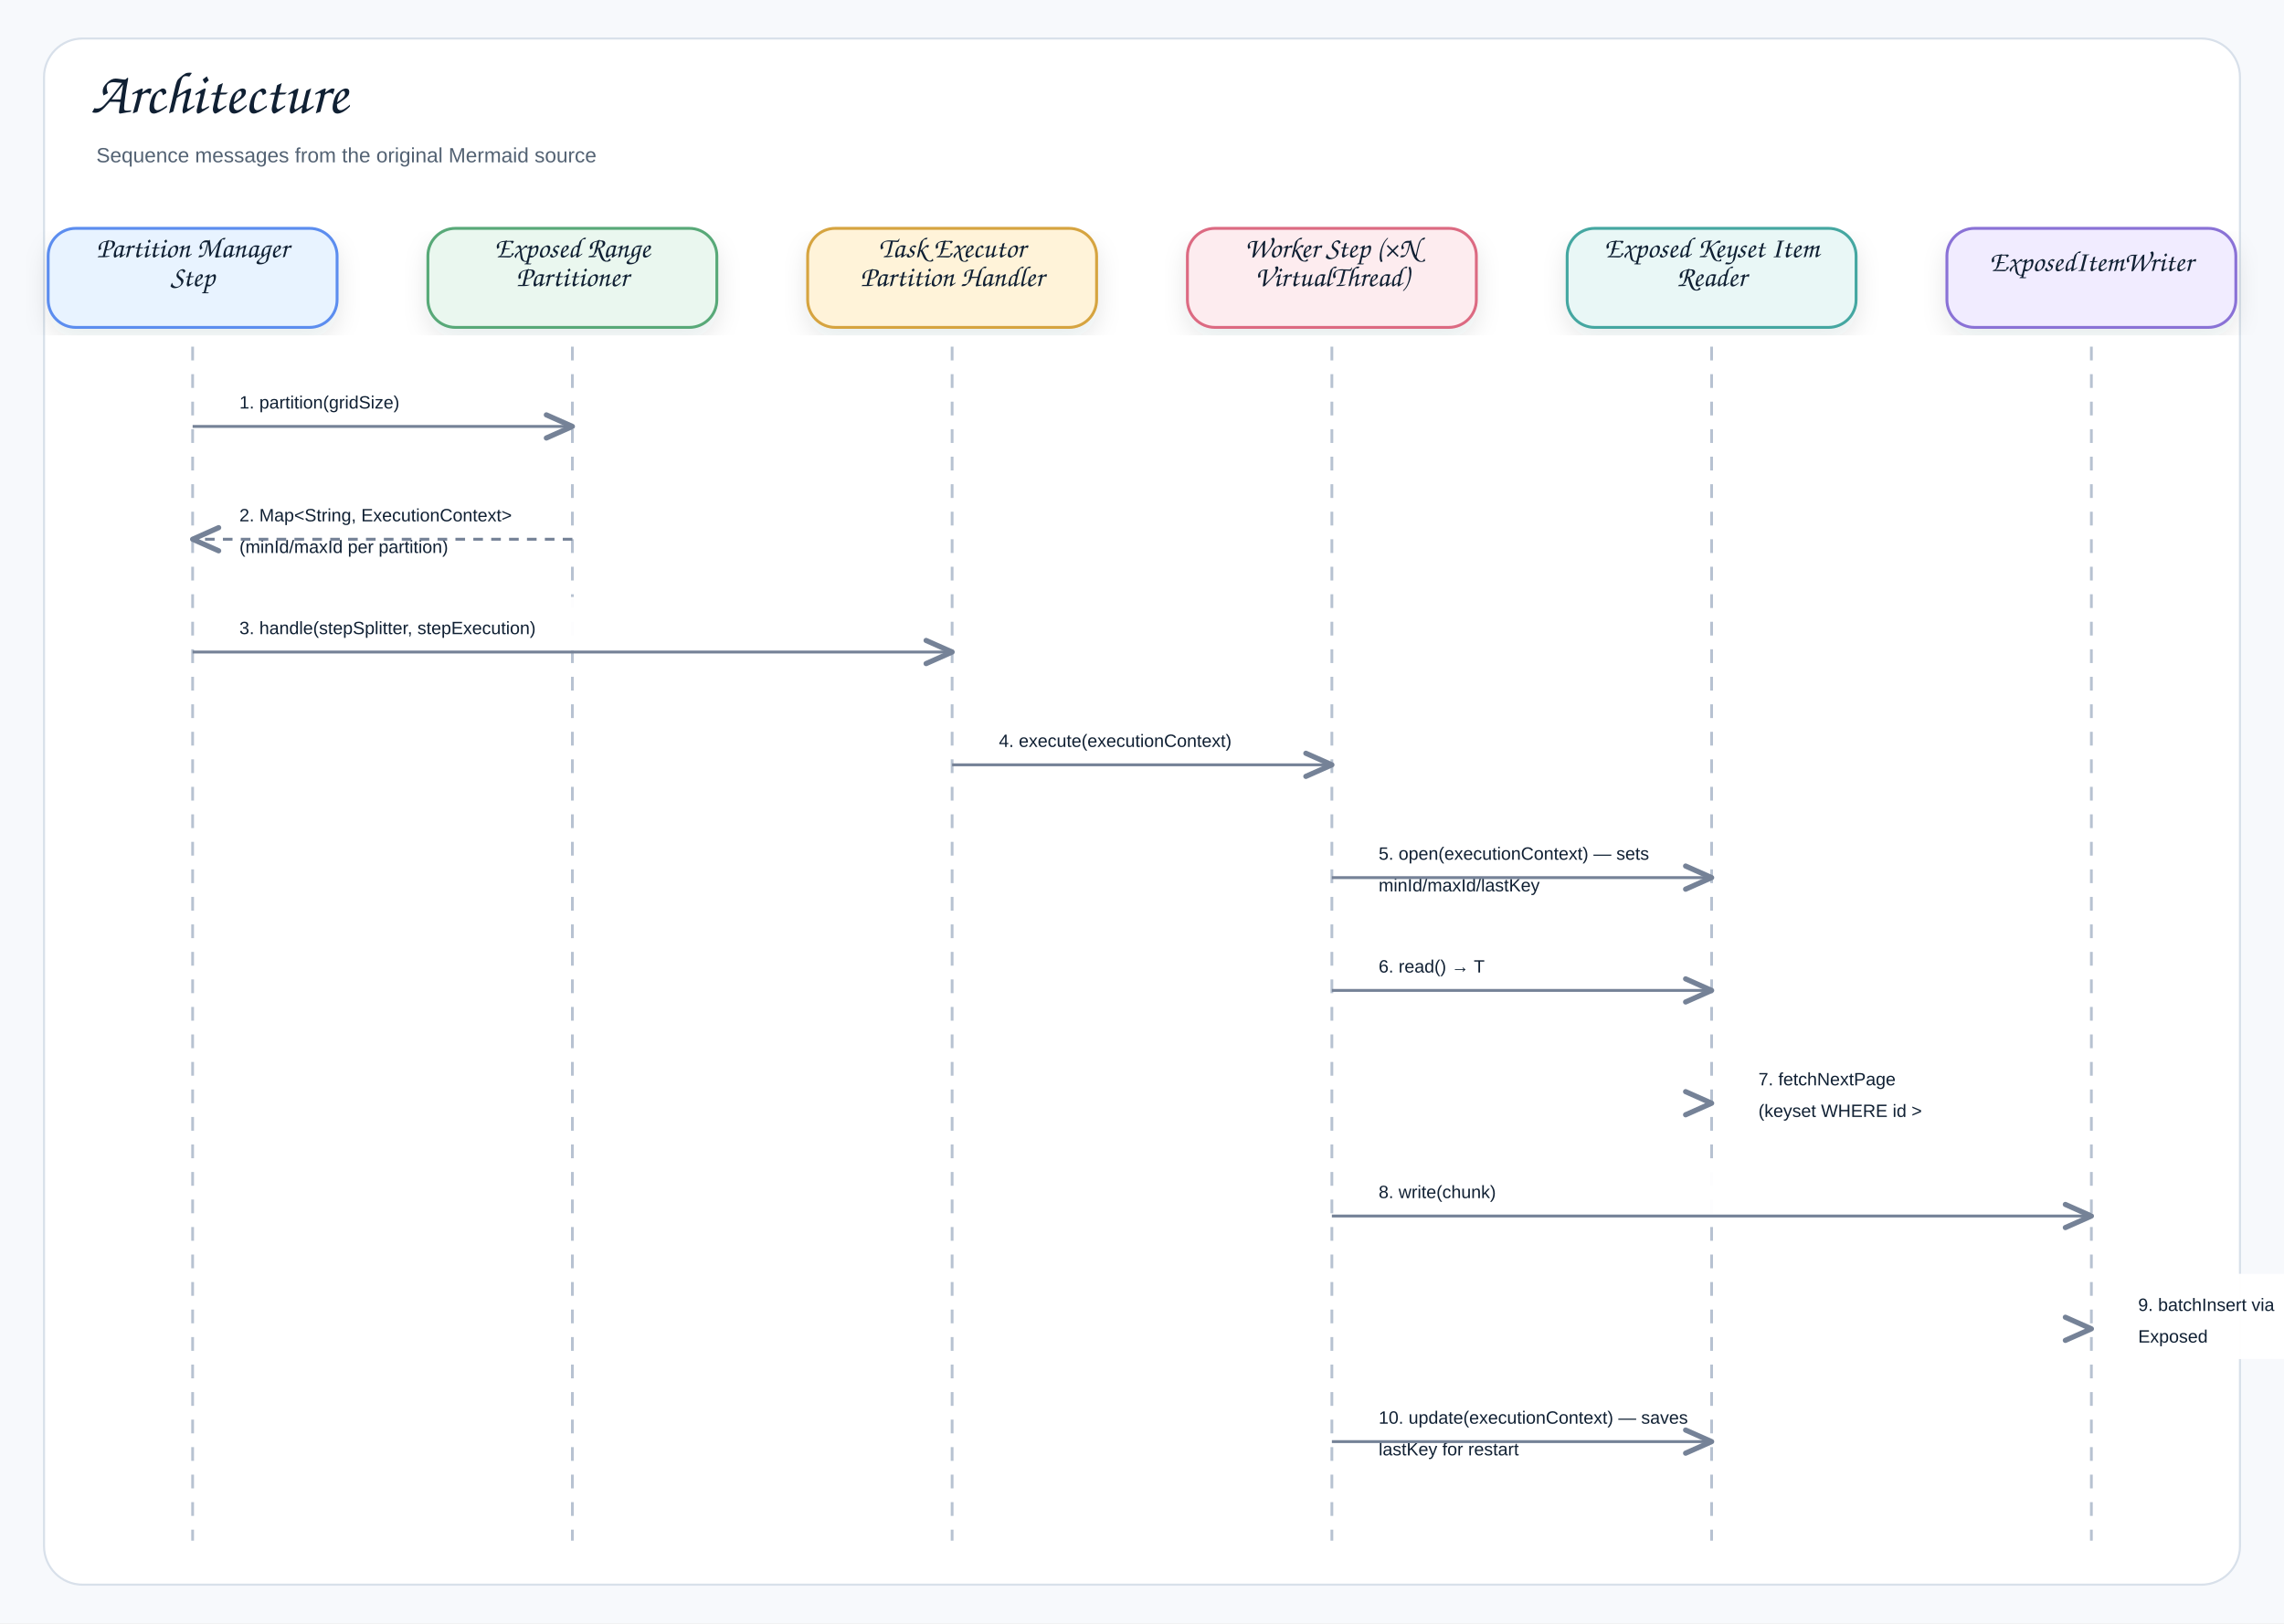
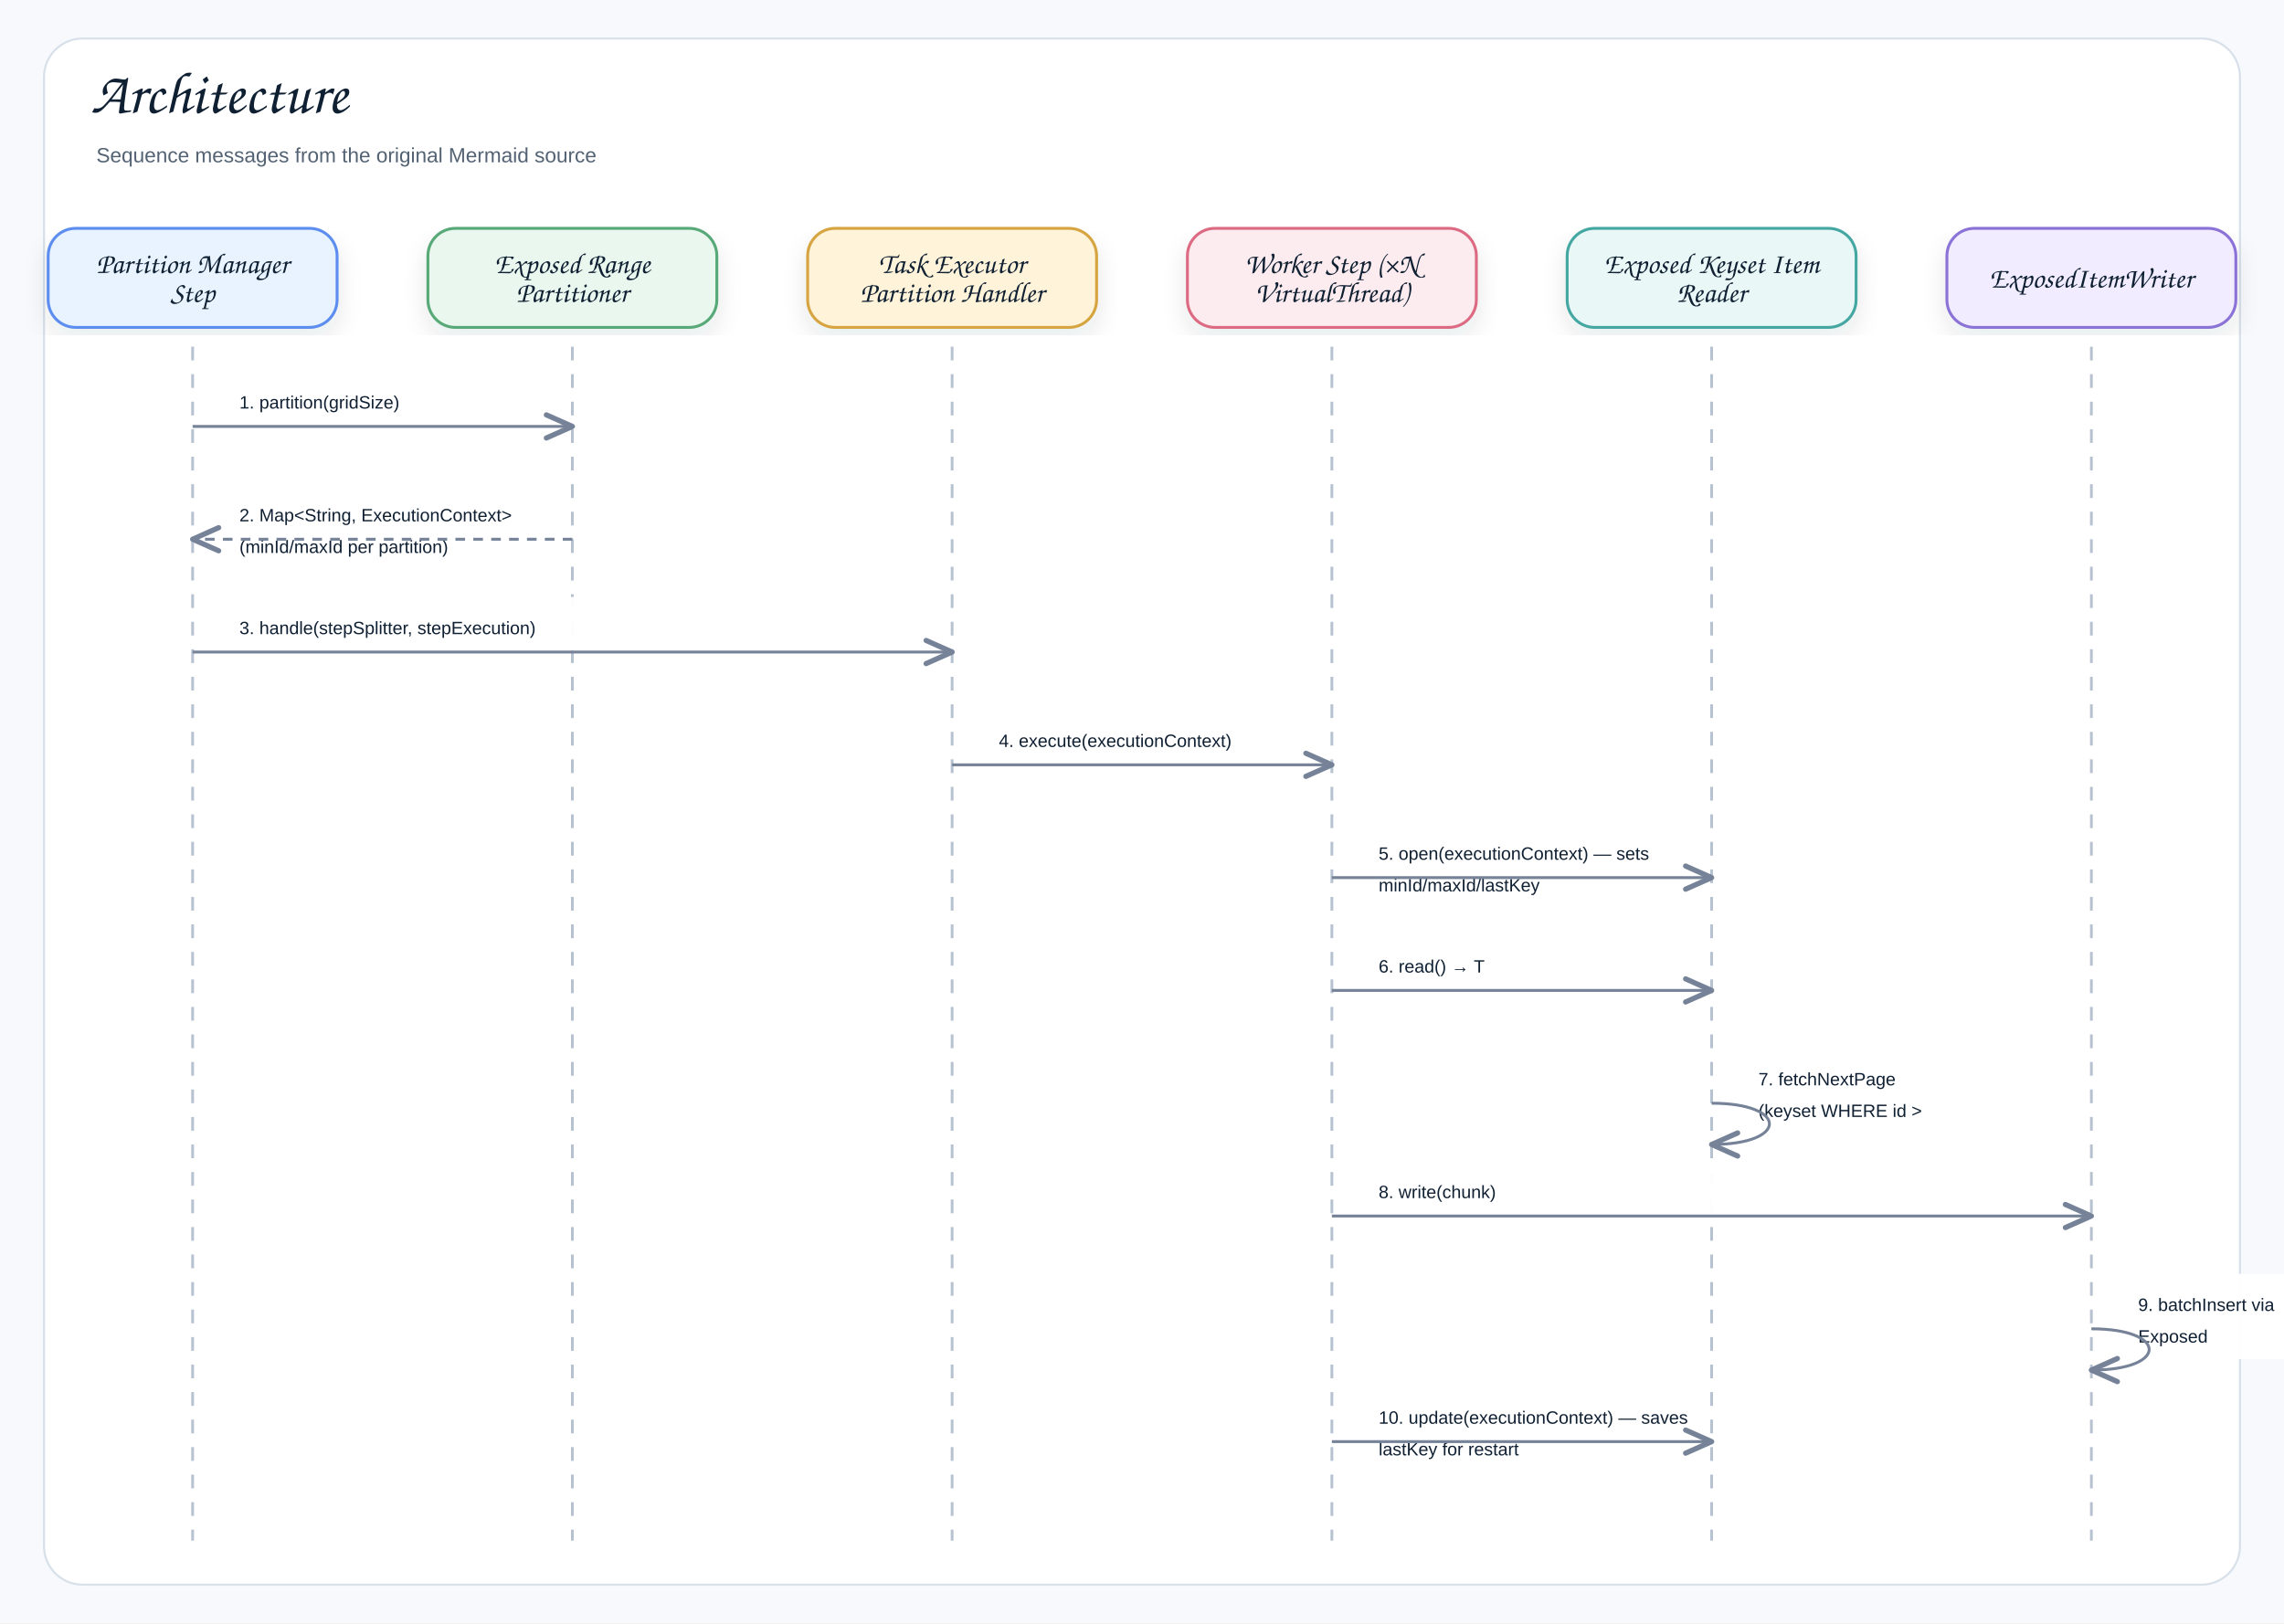
<svg xmlns="http://www.w3.org/2000/svg" width="1660" height="1180" viewBox="0 0 1660 1180" role="img" aria-label="Architecture">
  <defs>
    <filter id="shadow" x="-8%" y="-8%" width="116%" height="116%">
      <feDropShadow dx="0" dy="8" stdDeviation="9" flood-color="#1f2937" flood-opacity="0.10" />
    </filter>
    <marker id="openArrow" markerWidth="12" markerHeight="10" refX="10" refY="5" orient="auto" markerUnits="strokeWidth">
      <path d="M 1 1 L 10 5 L 1 9" fill="none" stroke="#758297" stroke-width="1.8" stroke-linecap="round" stroke-linejoin="round" />
    </marker>
    <marker id="inherit" markerWidth="14" markerHeight="12" refX="12" refY="6" orient="auto" markerUnits="strokeWidth">
      <path d="M 0 1 L 12 6 L 0 11 Z" fill="#ffffff" stroke="#758297" stroke-width="1.8" />
    </marker>
    <style>
    .canvas{fill:#f7f9fc}.frame{fill:#fff;stroke:#d8e0ea;stroke-width:1.5}
    .title{font-family:"Architects Daughter","Comic Sans MS","Comic Sans",cursive;font-size:43px;font-weight:400;fill:#102033}
    .subtitle{font-family:"Comic Sans MS","Comic Sans","Comic Neue",Arial,sans-serif;font-size:15px;font-weight:400;fill:#536273}
    .label{font-family:"Architects Daughter","Comic Sans MS","Comic Sans",cursive;font-size:25px;font-weight:400;fill:#102033}
    .smallLabel{font-family:"Architects Daughter","Comic Sans MS","Comic Sans",cursive;font-size:21px;font-weight:400;fill:#102033}
    .mono{font-family:"Comic Sans MS","Comic Sans","Comic Neue",Arial,sans-serif;font-size:12px;font-weight:400;fill:#102033}
    .small{font-family:"Comic Sans MS","Comic Sans","Comic Neue",Arial,sans-serif;font-size:12px;font-weight:400;fill:#536273}
    .strong{font-family:"Comic Sans MS","Comic Sans","Comic Neue",Arial,sans-serif;font-size:13px;font-weight:400;fill:#102033}
    .card{stroke-width:2.1;filter:url(#shadow)}.compartment{stroke-width:1.5;fill:none}
    .line{stroke:#758297;stroke-width:2.1;fill:none;marker-end:url(#openArrow)}
    .plainLine{stroke:#758297;stroke-width:2.1;fill:none}
    .dashed{stroke:#758297;stroke-width:2.1;stroke-dasharray:7 6;fill:none;marker-end:url(#openArrow)}
    .inheritLine{stroke:#758297;stroke-width:2.2;fill:none;marker-end:url(#inherit)}
    .implLine{stroke:#758297;stroke-width:2.2;stroke-dasharray:8 7;fill:none;marker-end:url(#inherit)}
  </style>
  </defs>
  <rect class="canvas" width="1660" height="1180" />
  <rect class="frame" x="32" y="28" width="1596" height="1124" rx="28" />
  <text class="title" x="66" y="82">Architecture</text>
  <text class="subtitle" x="70" y="118">Sequence messages from the original Mermaid source</text>
  <rect class="card" x="35" y="166" width="210" height="72" rx="20" fill="#E8F3FF" stroke="#5B8DEF" />
-   <text class="smallLabel" x="140" y="187" text-anchor="middle">Partition Manager</text>
-   <text class="smallLabel" x="140" y="208" text-anchor="middle">Step</text>
+   <text class="smallLabel" x="140" y="198.5" text-anchor="middle">Partition Manager</text>
+   <text class="smallLabel" x="140" y="219.5" text-anchor="middle">Step</text>
  <line x1="140" y1="252" x2="140" y2="1120" stroke="#b7c2d1" stroke-width="2" stroke-dasharray="10 10" />
  <rect class="card" x="311" y="166" width="210" height="72" rx="20" fill="#EAF7EF" stroke="#58A978" />
-   <text class="smallLabel" x="416" y="187" text-anchor="middle">Exposed Range</text>
-   <text class="smallLabel" x="416" y="208" text-anchor="middle">Partitioner</text>
+   <text class="smallLabel" x="416" y="198.5" text-anchor="middle">Exposed Range</text>
+   <text class="smallLabel" x="416" y="219.5" text-anchor="middle">Partitioner</text>
  <line x1="416" y1="252" x2="416" y2="1120" stroke="#b7c2d1" stroke-width="2" stroke-dasharray="10 10" />
  <rect class="card" x="587" y="166" width="210" height="72" rx="20" fill="#FFF3D9" stroke="#D6A441" />
-   <text class="smallLabel" x="692" y="187" text-anchor="middle">Task Executor</text>
-   <text class="smallLabel" x="692" y="208" text-anchor="middle">Partition Handler</text>
+   <text class="smallLabel" x="692" y="198.5" text-anchor="middle">Task Executor</text>
+   <text class="smallLabel" x="692" y="219.5" text-anchor="middle">Partition Handler</text>
  <line x1="692" y1="252" x2="692" y2="1120" stroke="#b7c2d1" stroke-width="2" stroke-dasharray="10 10" />
  <rect class="card" x="863" y="166" width="210" height="72" rx="20" fill="#FDECEF" stroke="#DC6B82" />
-   <text class="smallLabel" x="968" y="187" text-anchor="middle">Worker Step (×N</text>
-   <text class="smallLabel" x="968" y="208" text-anchor="middle">VirtualThread)</text>
+   <text class="smallLabel" x="968" y="198.5" text-anchor="middle">Worker Step (×N</text>
+   <text class="smallLabel" x="968" y="219.5" text-anchor="middle">VirtualThread)</text>
  <line x1="968" y1="252" x2="968" y2="1120" stroke="#b7c2d1" stroke-width="2" stroke-dasharray="10 10" />
  <rect class="card" x="1139" y="166" width="210" height="72" rx="20" fill="#E9F7F6" stroke="#45A7A1" />
-   <text class="smallLabel" x="1244" y="187" text-anchor="middle">Exposed Keyset Item</text>
-   <text class="smallLabel" x="1244" y="208" text-anchor="middle">Reader</text>
+   <text class="smallLabel" x="1244" y="198.5" text-anchor="middle">Exposed Keyset Item</text>
+   <text class="smallLabel" x="1244" y="219.5" text-anchor="middle">Reader</text>
  <line x1="1244" y1="252" x2="1244" y2="1120" stroke="#b7c2d1" stroke-width="2" stroke-dasharray="10 10" />
  <rect class="card" x="1415" y="166" width="210" height="72" rx="20" fill="#F1ECFF" stroke="#8A72D6" />
-   <text class="smallLabel" x="1520" y="197" text-anchor="middle">ExposedItemWriter</text>
+   <text class="smallLabel" x="1520" y="209" text-anchor="middle">ExposedItemWriter</text>
  <line x1="1520" y1="252" x2="1520" y2="1120" stroke="#b7c2d1" stroke-width="2" stroke-dasharray="10 10" />
  <rect x="158" y="270" width="240" height="39" rx="12" fill="#ffffff" opacity="0.97" />
  <text class="strong" x="174" y="297" text-anchor="start">1. partition(gridSize)</text>
  <path class="line" d="M140 310 L416 310" />
  <rect x="158" y="352" width="240" height="62" rx="12" fill="#ffffff" opacity="0.97" />
  <text class="strong" x="174" y="379" text-anchor="start">2. Map&lt;String, ExecutionContext&gt;</text>
  <text class="strong" x="174" y="402" text-anchor="start">(minId/maxId per partition)</text>
  <path class="dashed" d="M416 392 L140 392" />
  <rect x="158" y="434" width="516" height="39" rx="12" fill="#ffffff" opacity="0.97" />
  <text class="strong" x="174" y="461" text-anchor="start">3. handle(stepSplitter, stepExecution)</text>
  <path class="line" d="M140 474 L692 474" />
  <rect x="710" y="516" width="240" height="39" rx="12" fill="#ffffff" opacity="0.97" />
  <text class="strong" x="726" y="543" text-anchor="start">4. execute(executionContext)</text>
  <path class="line" d="M692 556 L968 556" />
  <rect x="986" y="598" width="240" height="62" rx="12" fill="#ffffff" opacity="0.97" />
  <text class="strong" x="1002" y="625" text-anchor="start">5. open(executionContext) — sets</text>
  <text class="strong" x="1002" y="648" text-anchor="start">minId/maxId/lastKey</text>
  <path class="line" d="M968 638 L1244 638" />
  <rect x="986" y="680" width="240" height="39" rx="12" fill="#ffffff" opacity="0.97" />
  <text class="strong" x="1002" y="707" text-anchor="start">6. read() → T</text>
  <path class="line" d="M968 720 L1244 720" />
  <rect x="1262" y="762" width="190" height="62" rx="12" fill="#ffffff" opacity="0.97" />
  <text class="strong" x="1278" y="789" text-anchor="start">7. fetchNextPage</text>
  <text class="strong" x="1278" y="812" text-anchor="start">(keyset WHERE id &gt;</text>
-   <path class="line" d="M1244 802 L1244 802" />
+   <path class="line" d="M1244 802 C1300 802 1300 832 1244 832" />
  <rect x="986" y="844" width="516" height="39" rx="12" fill="#ffffff" opacity="0.97" />
  <text class="strong" x="1002" y="871" text-anchor="start">8. write(chunk)</text>
  <path class="line" d="M968 884 L1520 884" />
  <rect x="1538" y="926" width="190" height="62" rx="12" fill="#ffffff" opacity="0.97" />
  <text class="strong" x="1554" y="953" text-anchor="start">9. batchInsert via</text>
  <text class="strong" x="1554" y="976" text-anchor="start">Exposed</text>
-   <path class="line" d="M1520 966 L1520 966" />
+   <path class="line" d="M1520 966 C1576 966 1576 996 1520 996" />
  <rect x="986" y="1008" width="240" height="62" rx="12" fill="#ffffff" opacity="0.97" />
  <text class="strong" x="1002" y="1035" text-anchor="start">10. update(executionContext) — saves</text>
  <text class="strong" x="1002" y="1058" text-anchor="start">lastKey for restart</text>
  <path class="line" d="M968 1048 L1244 1048" />
</svg>
